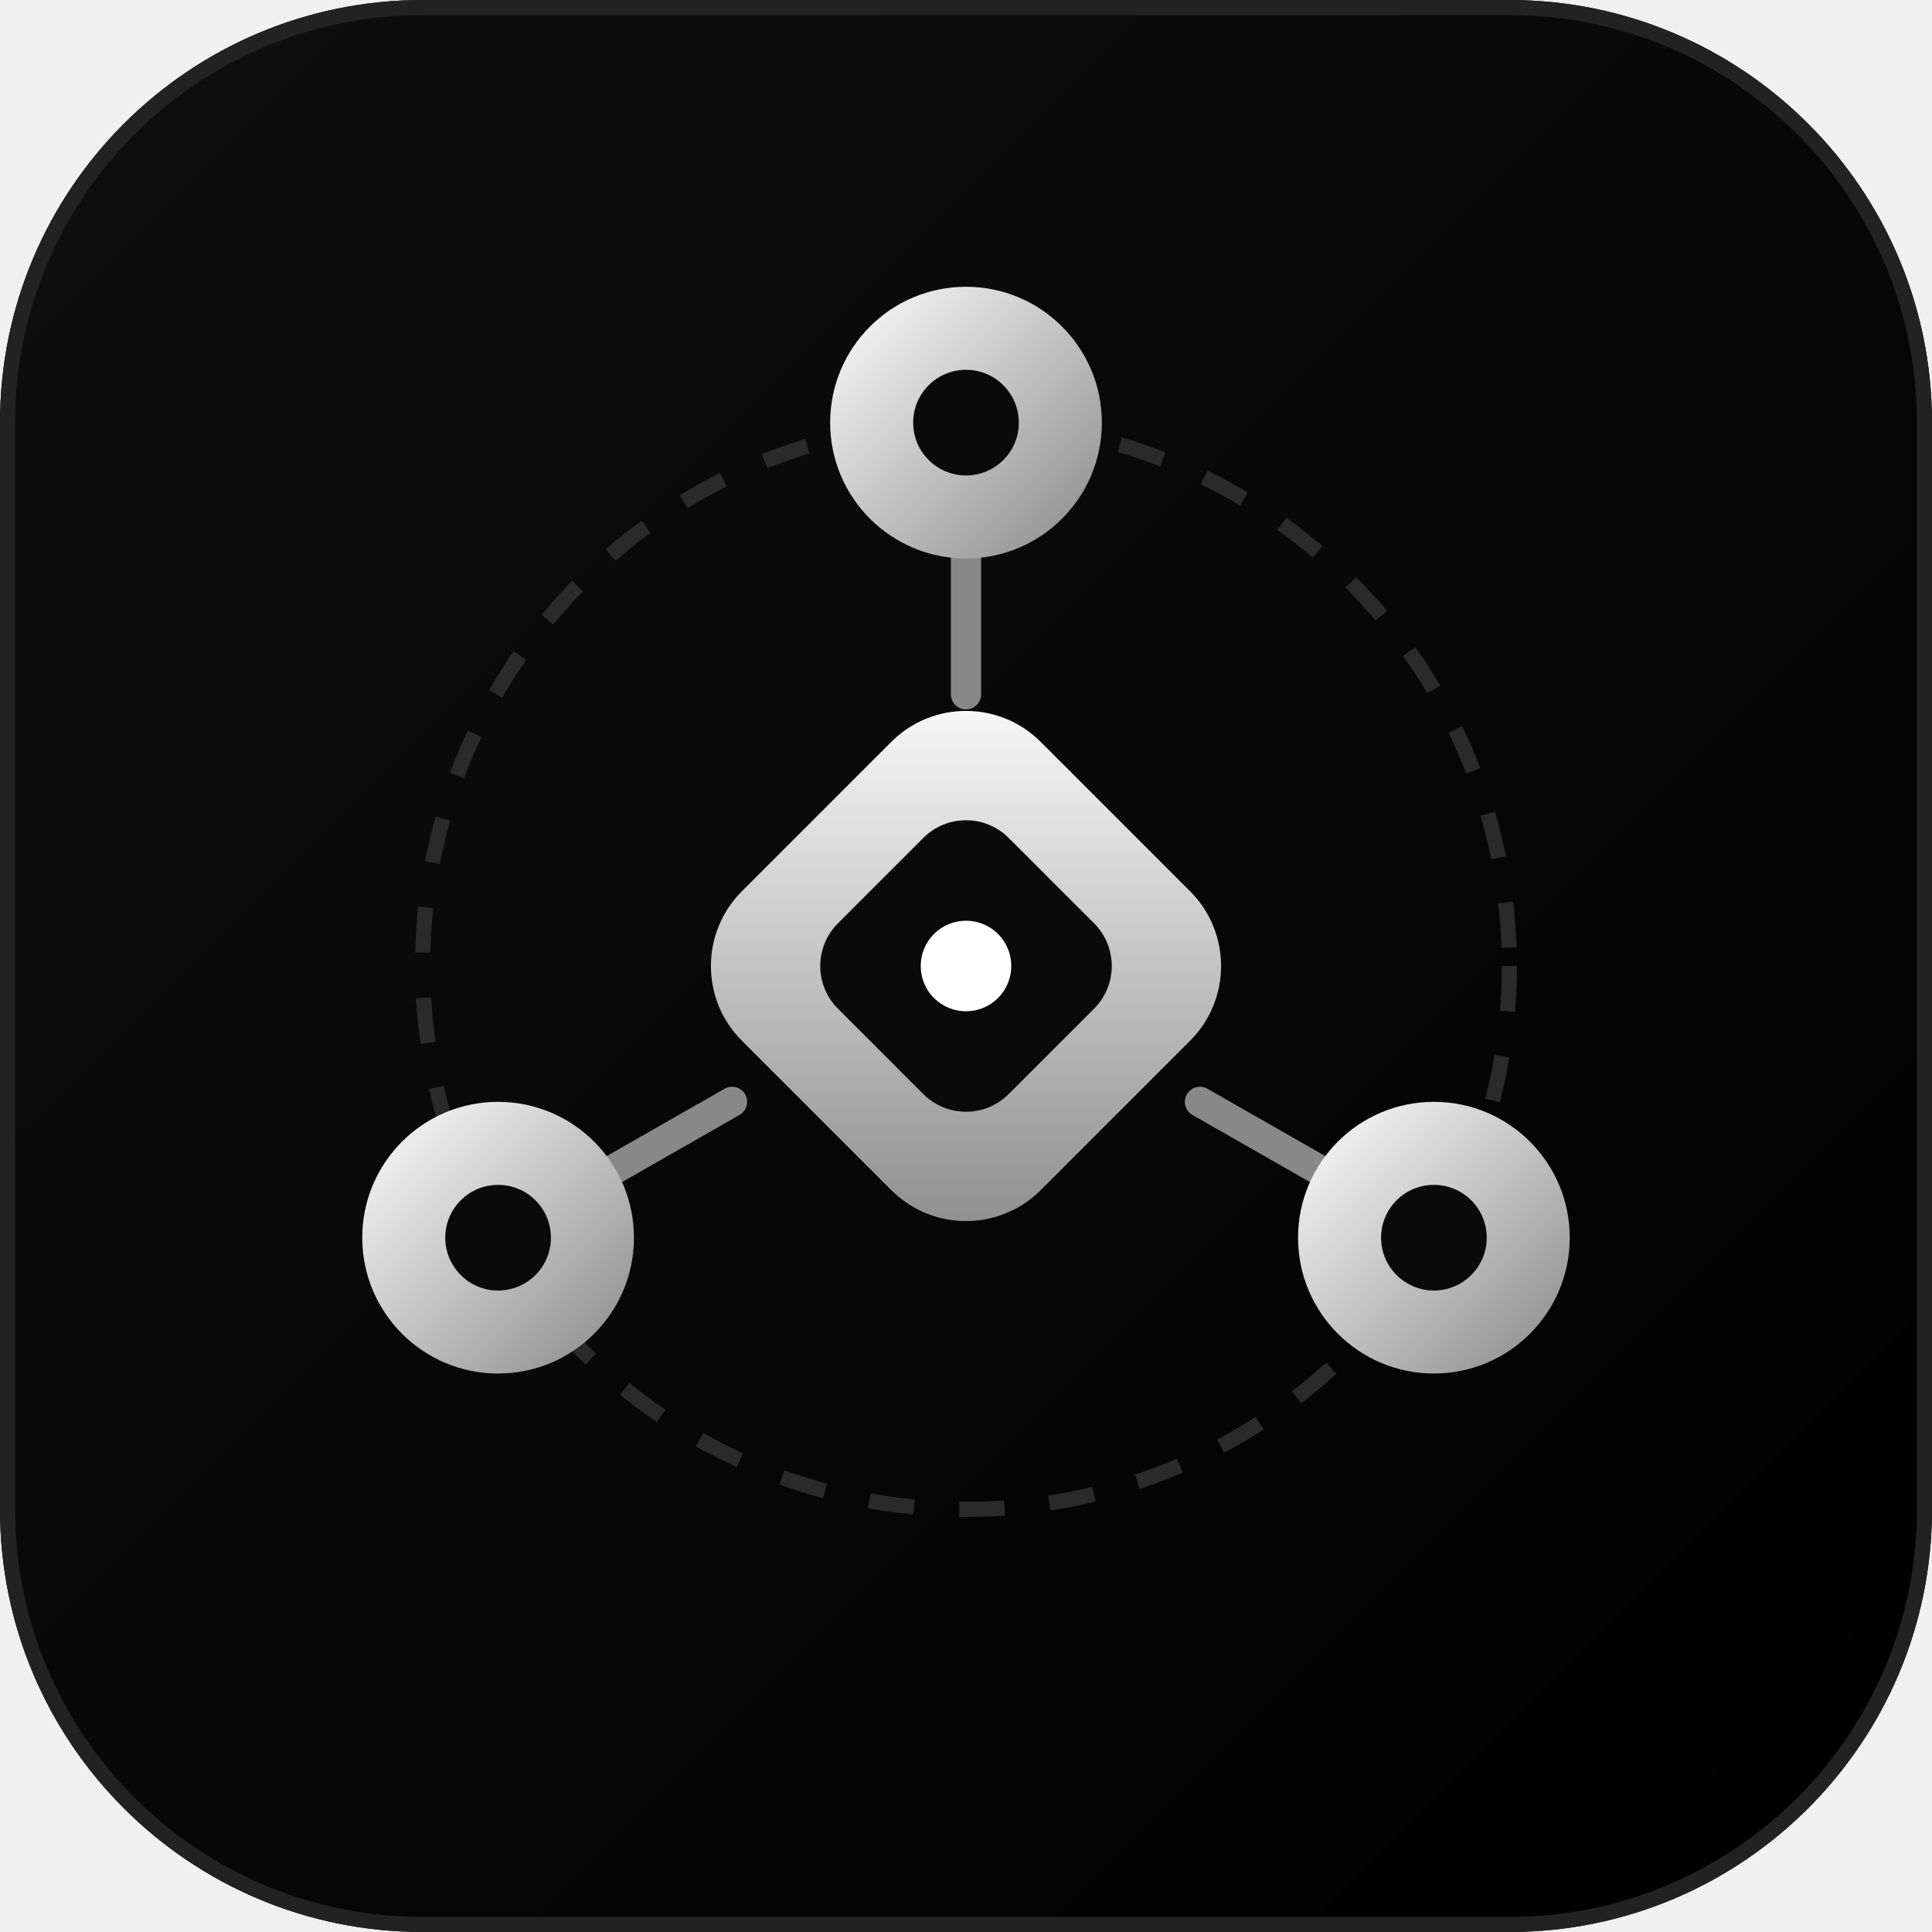
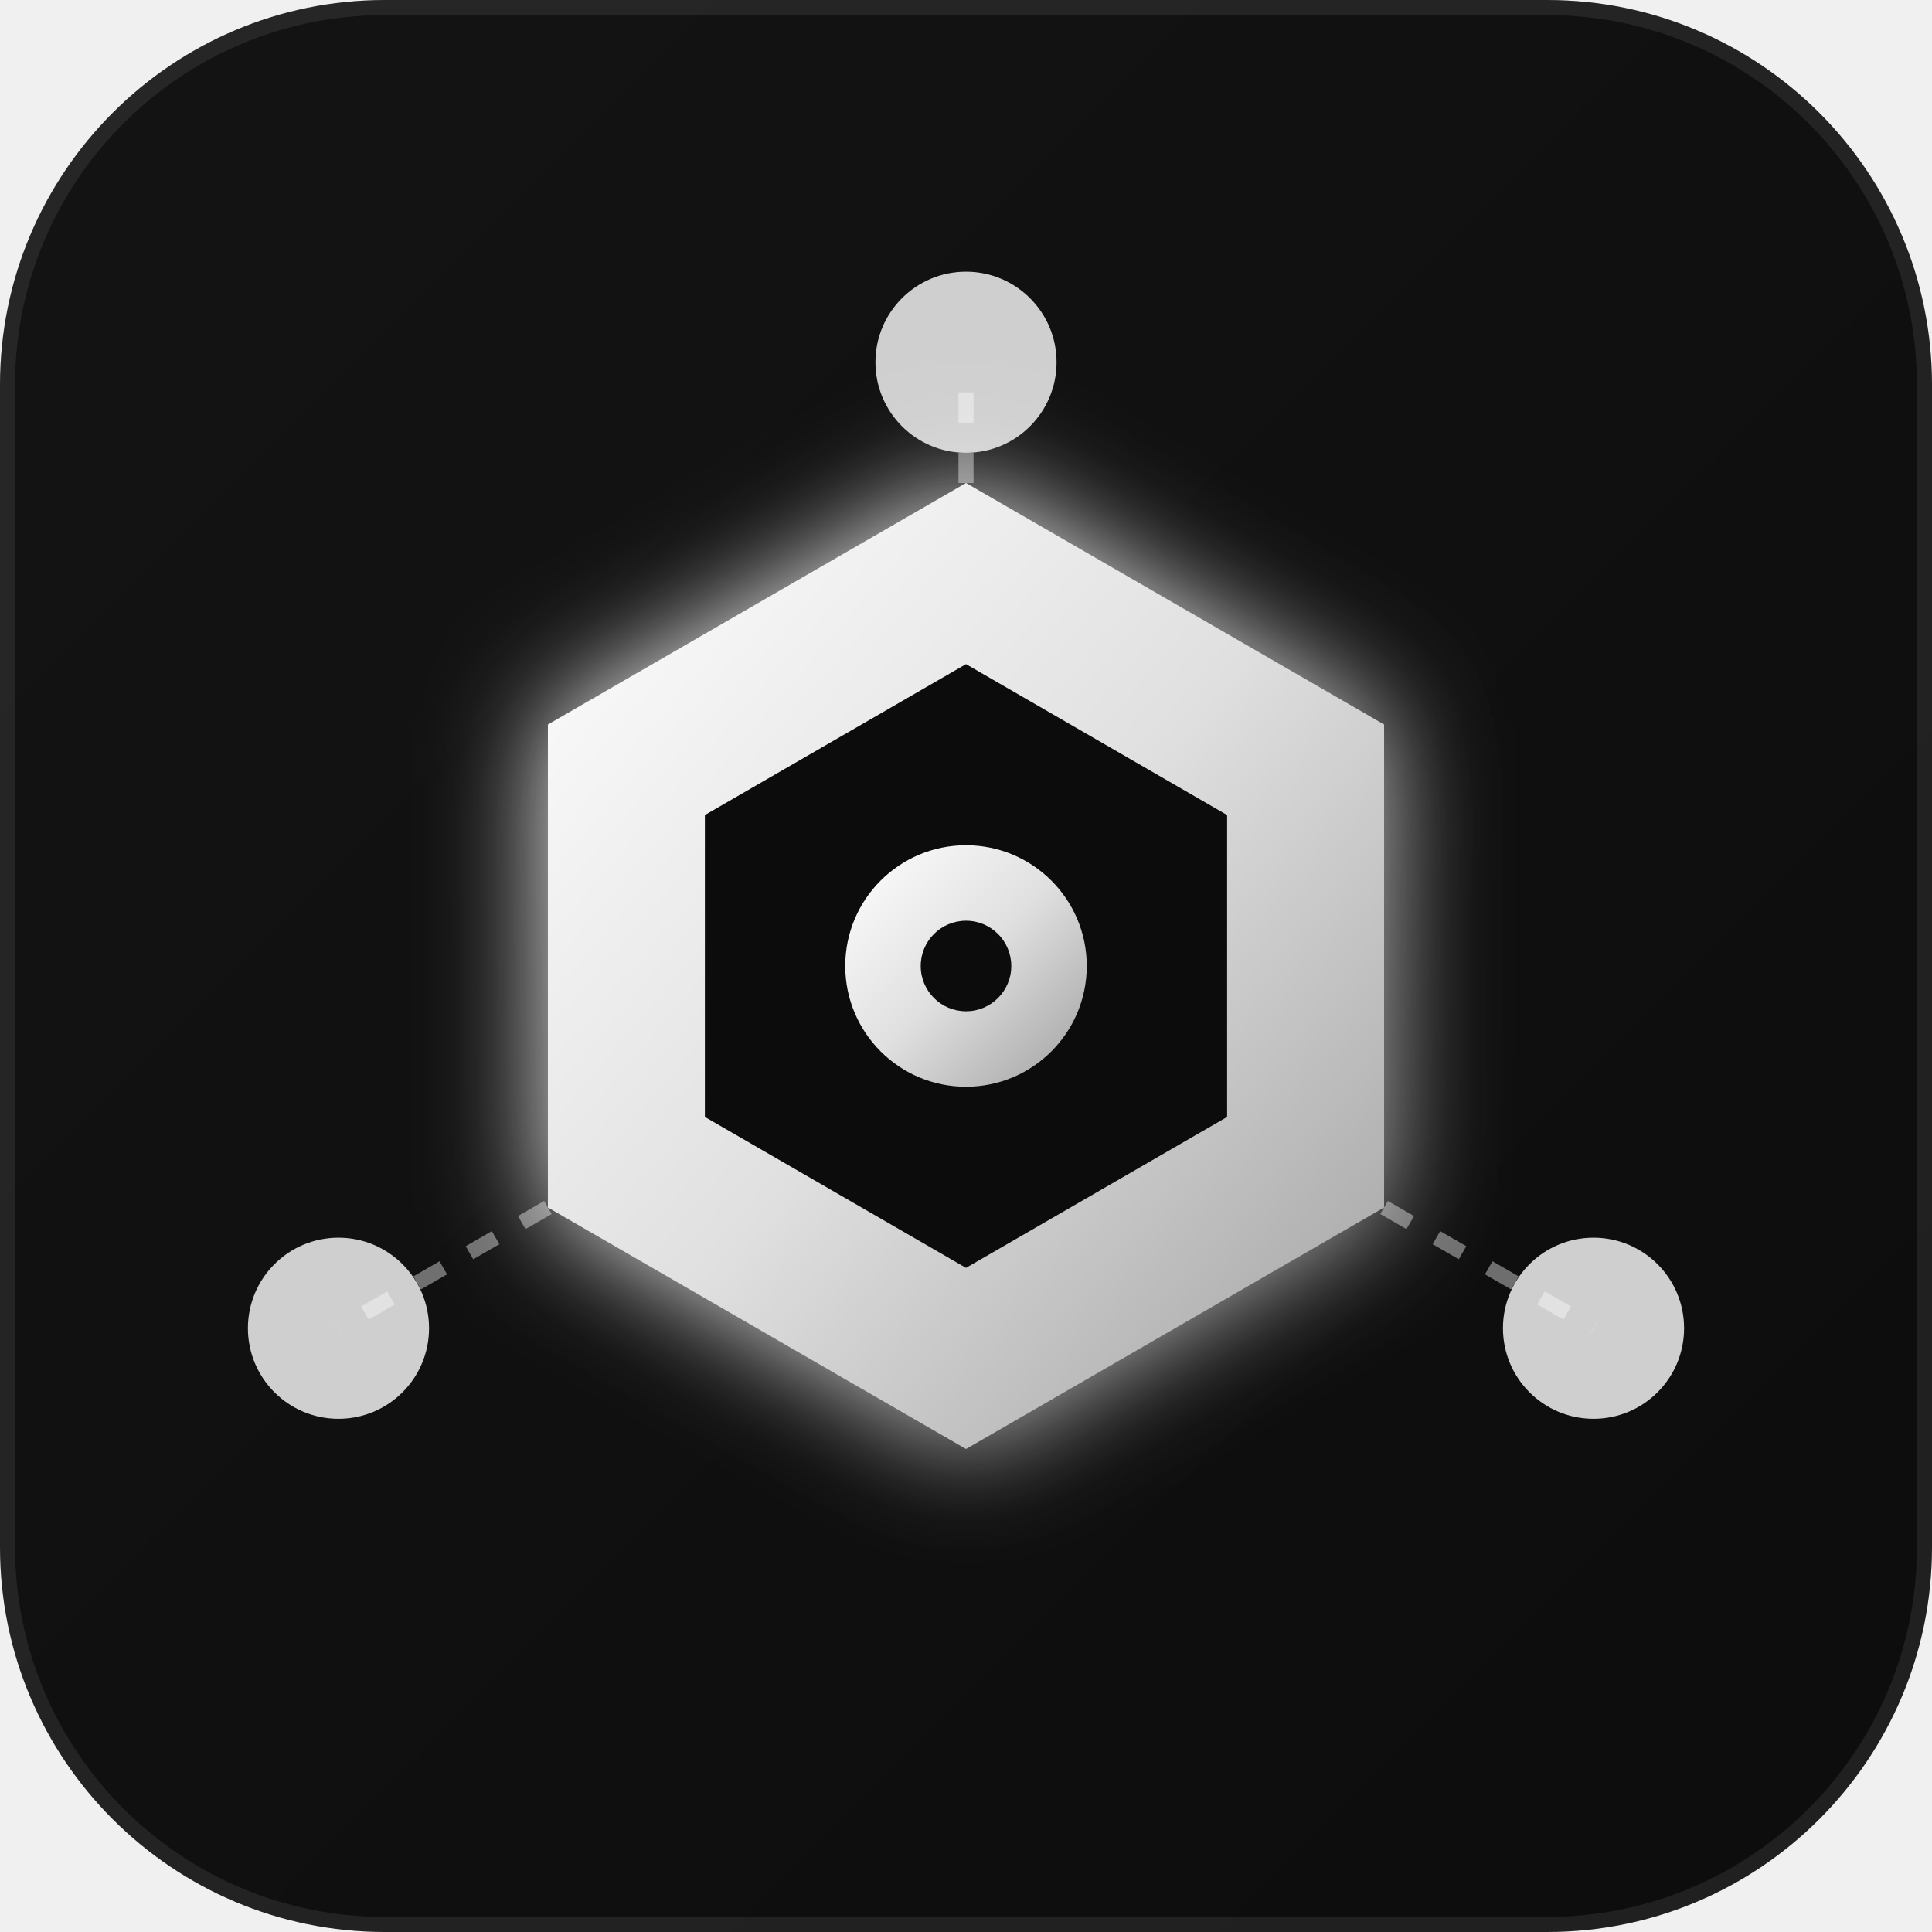
<svg xmlns="http://www.w3.org/2000/svg" width="512" height="512" viewBox="0 0 512 512" fill="none">
  <defs>
-     <linearGradient id="bg" x1="0%" y1="0%" x2="100%" y2="100%">
-       <stop offset="0%" stop-color="#0F0F0F" />
-       <stop offset="100%" stop-color="#000000" />
+     <linearGradient id="bg-grad" x1="0%" y1="0%" x2="100%" y2="100%">
+       <stop offset="0%" stop-color="#141414" />
+       <stop offset="100%" stop-color="#0C0C0C" />
    </linearGradient>
-     <linearGradient id="metal" x1="0%" y1="0%" x2="100%" y2="100%">
+     <linearGradient id="chrome-grad" x1="0%" y1="0%" x2="100%" y2="100%">
      <stop offset="0%" stop-color="#FFFFFF" />
-       <stop offset="100%" stop-color="#888888" />
+       <stop offset="50%" stop-color="#E0E0E0" />
+       <stop offset="100%" stop-color="#A0A0A0" />
    </linearGradient>
+     <filter id="glow" x="-20%" y="-20%" width="140%" height="140%">
+       <feGaussianBlur stdDeviation="15" result="blur" />
+       <feComposite in="SourceGraphic" in2="blur" operator="over" />
+     </filter>
  </defs>
-   <rect width="512" height="512" rx="112" fill="url(#bg)" />
-   <rect x="2" y="2" width="508" height="508" rx="110" fill="none" stroke="#222222" stroke-width="4" />
-   <circle cx="256" cy="256" r="144" fill="none" stroke="#2A2A2A" stroke-width="4" stroke-dasharray="12 12" />
-   <line x1="256" y1="184" x2="256" y2="144" stroke="#888888" stroke-width="8" stroke-linecap="round" />
-   <line x1="318" y1="292" x2="353" y2="312" stroke="#888888" stroke-width="8" stroke-linecap="round" />
-   <line x1="194" y1="292" x2="159" y2="312" stroke="#888888" stroke-width="8" stroke-linecap="round" />
-   <g transform="rotate(45 256 256)">
-     <rect x="200" y="200" width="112" height="112" rx="28" fill="url(#metal)" />
-     <rect x="224" y="224" width="64" height="64" rx="16" fill="#0A0A0A" />
-     <circle cx="256" cy="256" r="12" fill="#FFFFFF" />
-   </g>
-   <circle cx="256" cy="112" r="36" fill="url(#metal)" />
-   <circle cx="256" cy="112" r="14" fill="#0A0A0A" />
-   <circle cx="380" cy="328" r="36" fill="url(#metal)" />
-   <circle cx="380" cy="328" r="14" fill="#0A0A0A" />
-   <circle cx="132" cy="328" r="36" fill="url(#metal)" />
-   <circle cx="132" cy="328" r="14" fill="#0A0A0A" />
+   <rect width="512" height="512" rx="102" fill="url(#bg-grad)" />
+   <rect x="2" y="2" width="508" height="508" rx="100" stroke="rgba(255,255,255,0.08)" stroke-width="4" />
+   <path d="M256 128L366.8 192V320L256 384L145.2 320V192L256 128Z" fill="url(#chrome-grad)" filter="url(#glow)" />
+   <path d="M256 176L325.2 216V296L256 336L186.8 296V216L256 176Z" fill="#0C0C0C" />
+   <circle cx="256" cy="256" r="32" fill="url(#chrome-grad)" />
+   <circle cx="256" cy="256" r="12" fill="#0C0C0C" />
+   <circle cx="256" cy="96" r="24" fill="white" fill-opacity="0.8" />
+   <circle cx="422.3" cy="352" r="24" fill="white" fill-opacity="0.8" />
+   <circle cx="89.7" cy="352" r="24" fill="white" fill-opacity="0.8" />
+   <line x1="256" y1="128" x2="256" y2="96" stroke="white" stroke-width="4" stroke-opacity="0.4" stroke-dasharray="8 8" />
+   <line x1="366.8" y1="320" x2="422.3" y2="352" stroke="white" stroke-width="4" stroke-opacity="0.4" stroke-dasharray="8 8" />
+   <line x1="145.2" y1="320" x2="89.7" y2="352" stroke="white" stroke-width="4" stroke-opacity="0.4" stroke-dasharray="8 8" />
</svg>
